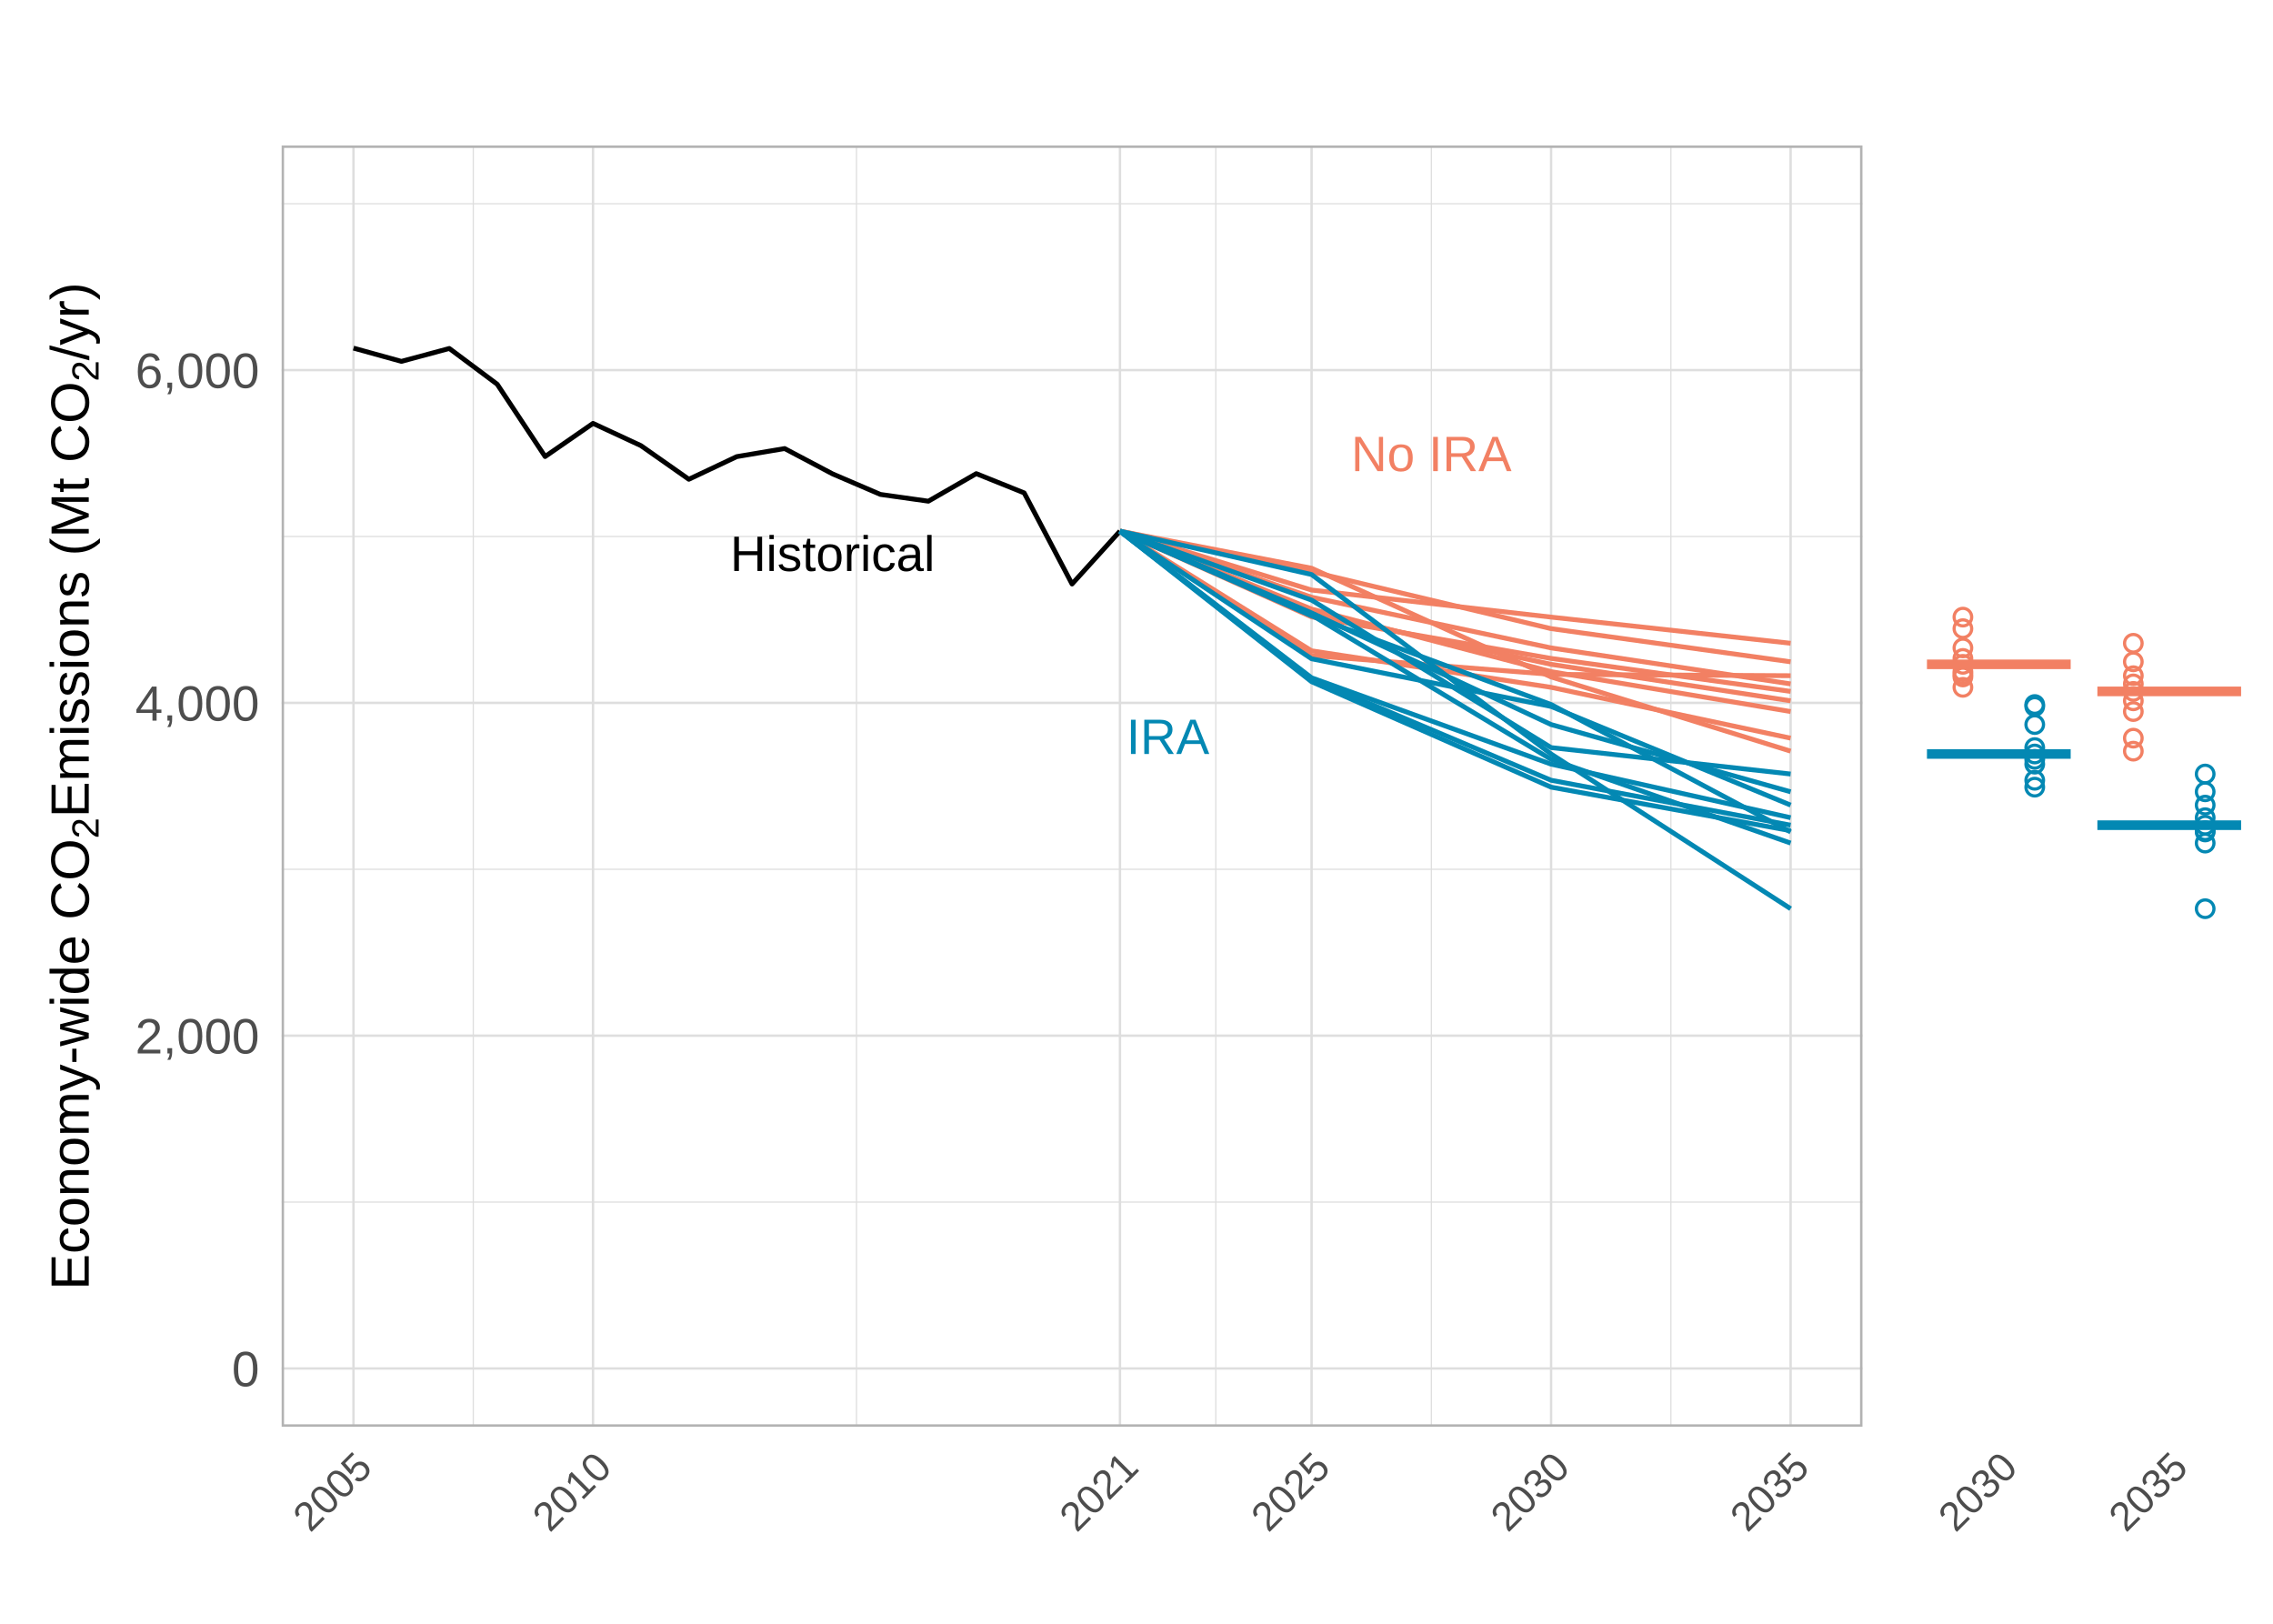
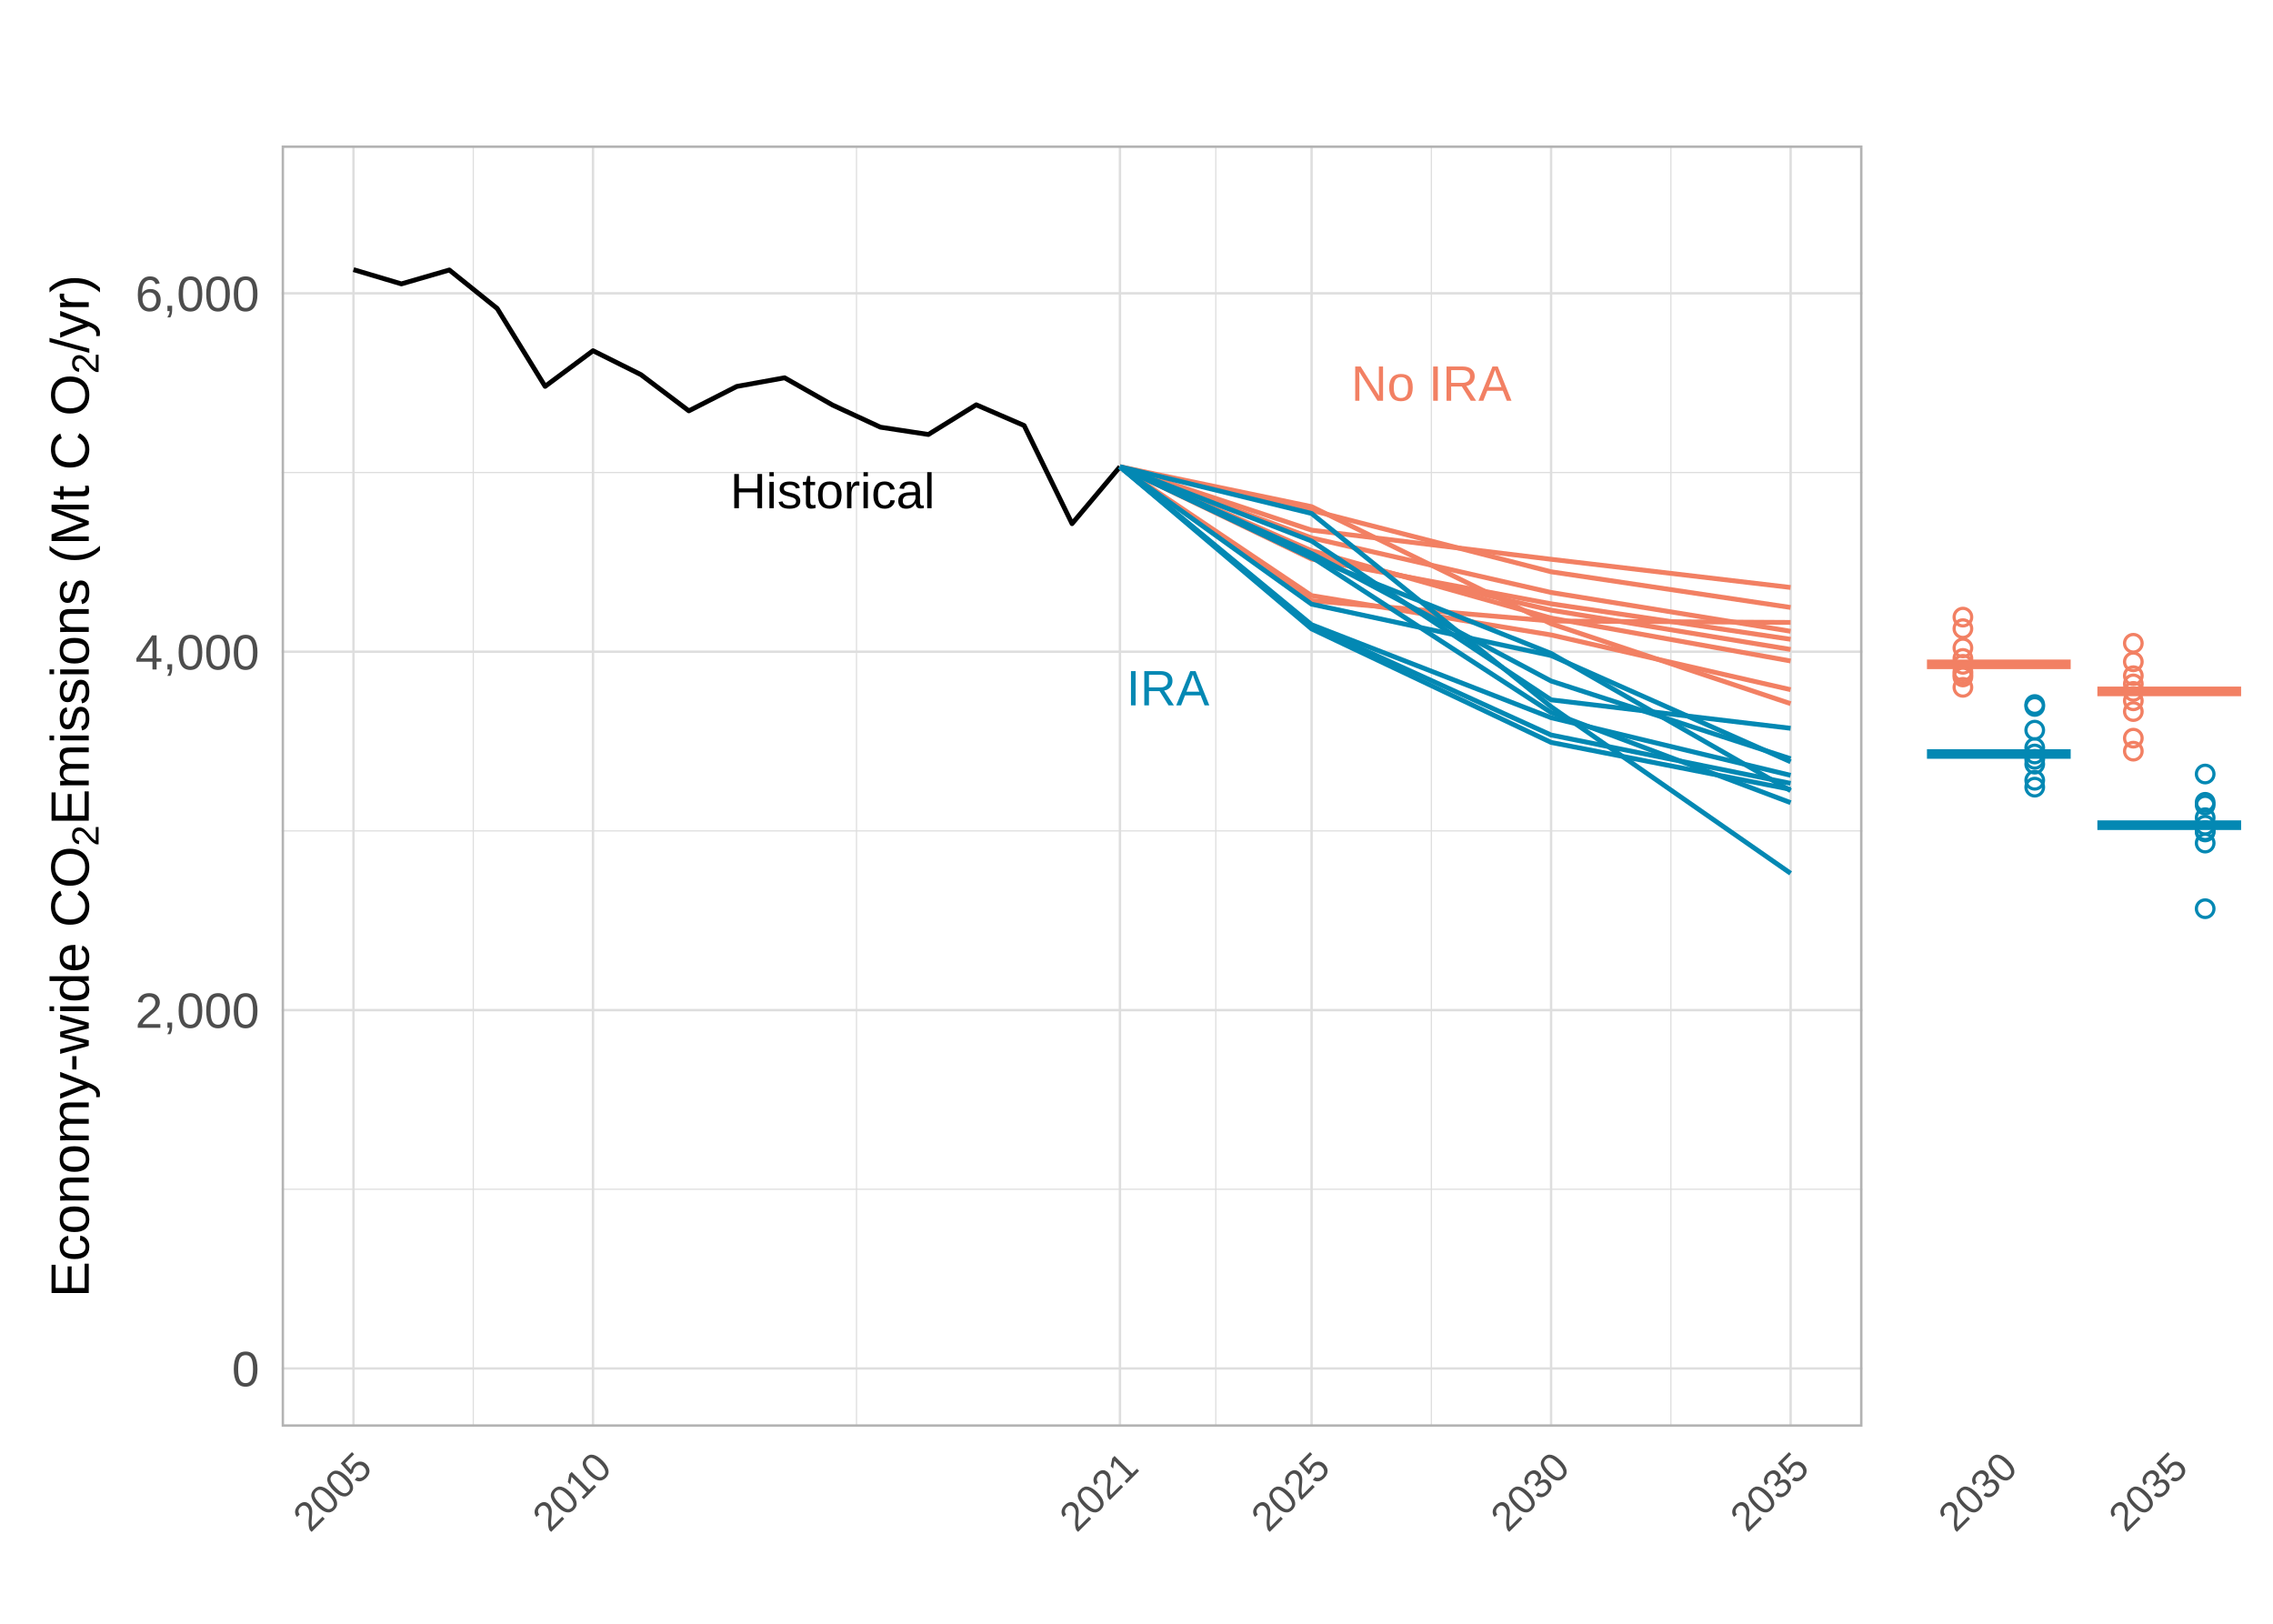
<svg xmlns="http://www.w3.org/2000/svg" class="svglite" width="504.00pt" height="360.00pt" viewBox="0 0 504.00 360.00">
  <defs>
    <style type="text/css">
    .svglite line, .svglite polyline, .svglite polygon, .svglite path, .svglite rect, .svglite circle {
      fill: none;
      stroke: #000000;
      stroke-linecap: round;
      stroke-linejoin: round;
      stroke-miterlimit: 10.00;
    }
    .svglite text {
      white-space: pre;
    }
  </style>
  </defs>
  <rect width="100%" height="100%" style="stroke: none; fill: #FFFFFF;" />
  <defs>
    <clipPath id="cpMC4wMHw1MDQuMDB8MC4wMHwzNjAuMDA=">
      <rect x="0.00" y="0.00" width="504.00" height="360.00" />
    </clipPath>
  </defs>
  <g clip-path="url(#cpMC4wMHw1MDQuMDB8MC4wMHwzNjAuMDA=)">
    <rect x="0.00" y="0.00" width="504.00" height="360.00" style="stroke-width: 1.07; stroke: #FFFFFF; fill: #FFFFFF;" />
  </g>
  <defs>
    <clipPath id="cpNS40OHw0MjIuOTR8NS40OHwzNTQuNTI=">
      <rect x="5.48" y="5.48" width="417.46" height="349.04" />
    </clipPath>
  </defs>
  <g clip-path="url(#cpNS40OHw0MjIuOTR8NS40OHwzNTQuNTI=)">
    <rect x="5.48" y="5.48" width="417.46" height="349.04" style="stroke-width: 1.07; stroke: #FFFFFF; fill: #FFFFFF;" />
  </g>
  <g clip-path="url(#cpMC4wMHw1MDQuMDB8MC4wMHwzNjAuMDA=)">
</g>
  <defs>
    <clipPath id="cpNjIuNDV8NDEyLjk3fDMyLjI2fDMxNi4zMg==">
      <rect x="62.45" y="32.26" width="350.52" height="284.06" />
    </clipPath>
  </defs>
  <g clip-path="url(#cpNjIuNDV8NDEyLjk3fDMyLjI2fDMxNi4zMg==)">
    <rect x="62.45" y="32.26" width="350.52" height="284.06" style="stroke-width: 1.07; stroke: none; fill: #FFFFFF;" />
-     <polyline points="62.45,266.51 412.97,266.51 " style="stroke-width: 0.27; stroke: #DEDEDE; stroke-linecap: butt;" />
-     <polyline points="62.45,192.73 412.97,192.73 " style="stroke-width: 0.27; stroke: #DEDEDE; stroke-linecap: butt;" />
-     <polyline points="62.45,118.95 412.97,118.95 " style="stroke-width: 0.27; stroke: #DEDEDE; stroke-linecap: butt;" />
-     <polyline points="62.45,45.17 412.97,45.17 " style="stroke-width: 0.27; stroke: #DEDEDE; stroke-linecap: butt;" />
+     <polyline points="62.45,263.67 412.97,263.67 " style="stroke-width: 0.27; stroke: #DEDEDE; stroke-linecap: butt;" />
+     <polyline points="62.45,184.22 412.97,184.22 " style="stroke-width: 0.27; stroke: #DEDEDE; stroke-linecap: butt;" />
+     <polyline points="62.45,104.76 412.97,104.76 " style="stroke-width: 0.27; stroke: #DEDEDE; stroke-linecap: butt;" />
    <polyline points="104.94,316.32 104.94,32.26 " style="stroke-width: 0.27; stroke: #DEDEDE; stroke-linecap: butt;" />
    <polyline points="189.91,316.32 189.91,32.26 " style="stroke-width: 0.27; stroke: #DEDEDE; stroke-linecap: butt;" />
    <polyline points="269.58,316.32 269.58,32.26 " style="stroke-width: 0.27; stroke: #DEDEDE; stroke-linecap: butt;" />
    <polyline points="317.38,316.32 317.38,32.26 " style="stroke-width: 0.27; stroke: #DEDEDE; stroke-linecap: butt;" />
    <polyline points="370.49,316.32 370.49,32.26 " style="stroke-width: 0.27; stroke: #DEDEDE; stroke-linecap: butt;" />
    <polyline points="62.45,303.40 412.97,303.40 " style="stroke-width: 0.53; stroke: #DEDEDE; stroke-linecap: butt;" />
-     <polyline points="62.45,229.62 412.97,229.62 " style="stroke-width: 0.53; stroke: #DEDEDE; stroke-linecap: butt;" />
-     <polyline points="62.45,155.84 412.97,155.84 " style="stroke-width: 0.53; stroke: #DEDEDE; stroke-linecap: butt;" />
-     <polyline points="62.45,82.06 412.97,82.06 " style="stroke-width: 0.53; stroke: #DEDEDE; stroke-linecap: butt;" />
+     <polyline points="62.45,223.95 412.97,223.95 " style="stroke-width: 0.53; stroke: #DEDEDE; stroke-linecap: butt;" />
+     <polyline points="62.45,144.49 412.97,144.49 " style="stroke-width: 0.53; stroke: #DEDEDE; stroke-linecap: butt;" />
+     <polyline points="62.45,65.03 412.97,65.03 " style="stroke-width: 0.53; stroke: #DEDEDE; stroke-linecap: butt;" />
    <polyline points="78.38,316.32 78.38,32.26 " style="stroke-width: 0.53; stroke: #DEDEDE; stroke-linecap: butt;" />
    <polyline points="131.49,316.32 131.49,32.26 " style="stroke-width: 0.53; stroke: #DEDEDE; stroke-linecap: butt;" />
    <polyline points="248.33,316.32 248.33,32.26 " style="stroke-width: 0.53; stroke: #DEDEDE; stroke-linecap: butt;" />
    <polyline points="290.82,316.32 290.82,32.26 " style="stroke-width: 0.53; stroke: #DEDEDE; stroke-linecap: butt;" />
    <polyline points="343.93,316.32 343.93,32.26 " style="stroke-width: 0.53; stroke: #DEDEDE; stroke-linecap: butt;" />
    <polyline points="397.04,316.32 397.04,32.26 " style="stroke-width: 0.53; stroke: #DEDEDE; stroke-linecap: butt;" />
-     <polyline points="78.38,77.18 89.00,80.12 99.63,77.26 110.25,85.19 120.87,101.22 131.49,93.87 142.11,98.80 152.74,106.26 163.36,101.24 173.98,99.45 184.60,105.06 195.22,109.62 205.85,111.12 216.47,105.01 227.09,109.28 237.71,129.48 248.33,117.76 " style="stroke-width: 1.07; stroke-linecap: butt;" />
-     <polyline points="248.33,117.76 290.82,135.91 343.93,147.29 397.04,155.38 " style="stroke-width: 1.07; stroke: #F28063; stroke-linecap: butt;" />
-     <polyline points="248.33,117.76 290.82,126.74 343.93,139.38 397.04,146.73 " style="stroke-width: 1.07; stroke: #F28063; stroke-linecap: butt;" />
-     <polyline points="248.33,117.76 290.82,130.82 343.93,136.82 397.04,142.62 " style="stroke-width: 1.07; stroke: #F28063; stroke-linecap: butt;" />
-     <polyline points="248.33,117.76 290.82,144.29 343.93,152.39 397.04,163.66 " style="stroke-width: 1.07; stroke: #F28063; stroke-linecap: butt;" />
-     <polyline points="248.33,117.76 290.82,145.35 343.93,149.52 397.04,149.81 " style="stroke-width: 1.07; stroke: #F28063; stroke-linecap: butt;" />
-     <polyline points="248.33,117.76 290.82,136.77 343.93,145.98 397.04,153.29 " style="stroke-width: 1.07; stroke: #F28063; stroke-linecap: butt;" />
-     <polyline points="248.33,117.76 290.82,132.41 343.93,143.65 397.04,151.63 " style="stroke-width: 1.07; stroke: #F28063; stroke-linecap: butt;" />
-     <polyline points="248.33,117.76 290.82,135.04 343.93,148.91 397.04,157.76 " style="stroke-width: 1.07; stroke: #F28063; stroke-linecap: butt;" />
-     <polyline points="248.33,117.76 290.82,125.98 343.93,150.09 397.04,166.54 " style="stroke-width: 1.07; stroke: #F28063; stroke-linecap: butt;" />
-     <polyline points="248.33,117.76 290.82,151.14 343.93,174.52 397.04,184.18 " style="stroke-width: 1.07; stroke: #0388B3; stroke-linecap: butt;" />
-     <polyline points="248.33,117.76 290.82,136.35 343.93,168.35 397.04,186.92 " style="stroke-width: 1.07; stroke: #0388B3; stroke-linecap: butt;" />
-     <polyline points="248.33,117.76 290.82,150.55 343.93,172.99 397.04,182.95 " style="stroke-width: 1.07; stroke: #0388B3; stroke-linecap: butt;" />
-     <polyline points="248.33,117.76 290.82,150.27 343.93,169.42 397.04,181.29 " style="stroke-width: 1.07; stroke: #0388B3; stroke-linecap: butt;" />
-     <polyline points="248.33,117.76 290.82,146.06 343.93,156.63 397.04,178.50 " style="stroke-width: 1.07; stroke: #0388B3; stroke-linecap: butt;" />
-     <polyline points="248.33,117.76 290.82,133.05 343.93,165.75 397.04,171.61 " style="stroke-width: 1.07; stroke: #0388B3; stroke-linecap: butt;" />
-     <polyline points="248.33,117.76 290.82,135.89 343.93,160.64 397.04,175.55 " style="stroke-width: 1.07; stroke: #0388B3; stroke-linecap: butt;" />
-     <polyline points="248.33,117.76 290.82,136.54 343.93,156.20 397.04,184.45 " style="stroke-width: 1.07; stroke: #0388B3; stroke-linecap: butt;" />
-     <polyline points="248.33,117.76 290.82,127.38 343.93,167.17 397.04,201.47 " style="stroke-width: 1.07; stroke: #0388B3; stroke-linecap: butt;" />
-     <text x="184.60" y="126.59" text-anchor="middle" style="font-size: 11.04px; font-family: &quot;Arial&quot;;" textLength="45.35px" lengthAdjust="spacingAndGlyphs">Historical</text>
-     <text x="317.38" y="104.45" text-anchor="middle" style="font-size: 11.04px;fill: #F28063; font-family: &quot;Arial&quot;;" textLength="35.55px" lengthAdjust="spacingAndGlyphs">No IRA</text>
-     <text x="258.96" y="167.17" text-anchor="middle" style="font-size: 11.04px;fill: #0388B3; font-family: &quot;Arial&quot;;" textLength="18.39px" lengthAdjust="spacingAndGlyphs">IRA</text>
+     <polyline points="78.38,59.78 89.00,62.94 99.63,59.86 110.25,68.40 120.87,85.66 131.49,77.76 142.11,83.06 152.74,91.09 163.36,85.68 173.98,83.76 184.60,89.80 195.22,94.71 205.85,96.33 216.47,89.75 227.09,94.35 237.71,116.10 248.33,103.48 " style="stroke-width: 1.07; stroke-linecap: butt;" />
+     <polyline points="248.33,103.48 290.82,123.03 343.93,135.28 397.04,143.99 " style="stroke-width: 1.07; stroke: #F28063; stroke-linecap: butt;" />
+     <polyline points="248.33,103.48 290.82,113.15 343.93,126.77 397.04,134.68 " style="stroke-width: 1.07; stroke: #F28063; stroke-linecap: butt;" />
+     <polyline points="248.33,103.48 290.82,117.54 343.93,124.00 397.04,130.25 " style="stroke-width: 1.07; stroke: #F28063; stroke-linecap: butt;" />
+     <polyline points="248.33,103.48 290.82,132.05 343.93,140.77 397.04,152.91 " style="stroke-width: 1.07; stroke: #F28063; stroke-linecap: butt;" />
+     <polyline points="248.33,103.48 290.82,133.19 343.93,137.69 397.04,138.00 " style="stroke-width: 1.07; stroke: #F28063; stroke-linecap: butt;" />
+     <polyline points="248.33,103.48 290.82,123.95 343.93,133.87 397.04,141.74 " style="stroke-width: 1.07; stroke: #F28063; stroke-linecap: butt;" />
+     <polyline points="248.33,103.48 290.82,119.26 343.93,131.36 397.04,139.96 " style="stroke-width: 1.07; stroke: #F28063; stroke-linecap: butt;" />
+     <polyline points="248.33,103.48 290.82,122.09 343.93,137.03 397.04,146.55 " style="stroke-width: 1.07; stroke: #F28063; stroke-linecap: butt;" />
+     <polyline points="248.33,103.48 290.82,112.33 343.93,138.29 397.04,156.01 " style="stroke-width: 1.07; stroke: #F28063; stroke-linecap: butt;" />
+     <polyline points="248.33,103.48 290.82,139.43 343.93,164.60 397.04,175.01 " style="stroke-width: 1.07; stroke: #0388B3; stroke-linecap: butt;" />
+     <polyline points="248.33,103.48 290.82,123.50 343.93,157.96 397.04,177.96 " style="stroke-width: 1.07; stroke: #0388B3; stroke-linecap: butt;" />
+     <polyline points="248.33,103.48 290.82,138.80 343.93,162.96 397.04,173.68 " style="stroke-width: 1.07; stroke: #0388B3; stroke-linecap: butt;" />
+     <polyline points="248.33,103.48 290.82,138.50 343.93,159.12 397.04,171.90 " style="stroke-width: 1.07; stroke: #0388B3; stroke-linecap: butt;" />
+     <polyline points="248.33,103.48 290.82,133.95 343.93,145.34 397.04,168.90 " style="stroke-width: 1.07; stroke: #0388B3; stroke-linecap: butt;" />
+     <polyline points="248.33,103.48 290.82,119.95 343.93,155.16 397.04,161.47 " style="stroke-width: 1.07; stroke: #0388B3; stroke-linecap: butt;" />
+     <polyline points="248.33,103.48 290.82,122.72 343.93,150.99 397.04,168.22 " style="stroke-width: 1.07; stroke: #0388B3; stroke-linecap: butt;" />
+     <polyline points="248.33,103.48 290.82,123.70 343.93,144.87 397.04,175.30 " style="stroke-width: 1.07; stroke: #0388B3; stroke-linecap: butt;" />
+     <polyline points="248.33,103.48 290.82,113.84 343.93,156.69 397.04,193.63 " style="stroke-width: 1.07; stroke: #0388B3; stroke-linecap: butt;" />
+     <text x="184.60" y="112.68" text-anchor="middle" style="font-size: 11.04px; font-family: &quot;Arial&quot;;" textLength="45.35px" lengthAdjust="spacingAndGlyphs">Historical</text>
+     <text x="317.38" y="88.85" text-anchor="middle" style="font-size: 11.04px;fill: #F28063; font-family: &quot;Arial&quot;;" textLength="35.55px" lengthAdjust="spacingAndGlyphs">No IRA</text>
+     <text x="258.96" y="156.38" text-anchor="middle" style="font-size: 11.04px;fill: #0388B3; font-family: &quot;Arial&quot;;" textLength="18.39px" lengthAdjust="spacingAndGlyphs">IRA</text>
    <rect x="62.45" y="32.26" width="350.52" height="284.06" style="stroke-width: 1.07; stroke: #B3B3B3;" />
  </g>
  <g clip-path="url(#cpMC4wMHw1MDQuMDB8MC4wMHwzNjAuMDA=)">
    <text x="57.52" y="307.34" text-anchor="end" style="font-size: 11.00px;fill: #4D4D4D; font-family: &quot;Arial&quot;;" textLength="6.12px" lengthAdjust="spacingAndGlyphs">0</text>
-     <text x="57.52" y="233.56" text-anchor="end" style="font-size: 11.00px;fill: #4D4D4D; font-family: &quot;Arial&quot;;" textLength="27.54px" lengthAdjust="spacingAndGlyphs">2,000</text>
-     <text x="57.52" y="159.78" text-anchor="end" style="font-size: 11.00px;fill: #4D4D4D; font-family: &quot;Arial&quot;;" textLength="27.54px" lengthAdjust="spacingAndGlyphs">4,000</text>
-     <text x="57.52" y="86.00" text-anchor="end" style="font-size: 11.00px;fill: #4D4D4D; font-family: &quot;Arial&quot;;" textLength="27.54px" lengthAdjust="spacingAndGlyphs">6,000</text>
+     <text x="57.52" y="227.88" text-anchor="end" style="font-size: 11.00px;fill: #4D4D4D; font-family: &quot;Arial&quot;;" textLength="27.54px" lengthAdjust="spacingAndGlyphs">2,000</text>
+     <text x="57.52" y="148.43" text-anchor="end" style="font-size: 11.00px;fill: #4D4D4D; font-family: &quot;Arial&quot;;" textLength="27.54px" lengthAdjust="spacingAndGlyphs">4,000</text>
+     <text x="57.52" y="68.97" text-anchor="end" style="font-size: 11.00px;fill: #4D4D4D; font-family: &quot;Arial&quot;;" textLength="27.54px" lengthAdjust="spacingAndGlyphs">6,000</text>
    <text transform="translate(82.94,325.80) rotate(-45)" text-anchor="end" style="font-size: 9.00px;fill: #4D4D4D; font-family: &quot;Arial&quot;;" textLength="20.02px" lengthAdjust="spacingAndGlyphs">2005</text>
    <text transform="translate(136.05,325.80) rotate(-45)" text-anchor="end" style="font-size: 9.00px;fill: #4D4D4D; font-family: &quot;Arial&quot;;" textLength="20.02px" lengthAdjust="spacingAndGlyphs">2010</text>
    <text transform="translate(252.89,325.80) rotate(-45)" text-anchor="end" style="font-size: 9.00px;fill: #4D4D4D; font-family: &quot;Arial&quot;;" textLength="20.02px" lengthAdjust="spacingAndGlyphs">2021</text>
    <text transform="translate(295.38,325.80) rotate(-45)" text-anchor="end" style="font-size: 9.00px;fill: #4D4D4D; font-family: &quot;Arial&quot;;" textLength="20.02px" lengthAdjust="spacingAndGlyphs">2025</text>
    <text transform="translate(348.49,325.80) rotate(-45)" text-anchor="end" style="font-size: 9.00px;fill: #4D4D4D; font-family: &quot;Arial&quot;;" textLength="20.02px" lengthAdjust="spacingAndGlyphs">2030</text>
    <text transform="translate(401.60,325.80) rotate(-45)" text-anchor="end" style="font-size: 9.00px;fill: #4D4D4D; font-family: &quot;Arial&quot;;" textLength="20.02px" lengthAdjust="spacingAndGlyphs">2035</text>
-     <text transform="translate(19.68,286.00) rotate(-90)" style="font-size: 12.00px; font-family: &quot;Arial&quot;;" textLength="90.72px" lengthAdjust="spacingAndGlyphs">Economy-wide C</text>
-     <text transform="translate(19.68,195.28) rotate(-90)" style="font-size: 12.00px; font-family: &quot;Arial&quot;;" textLength="9.34px" lengthAdjust="spacingAndGlyphs">O</text>
-     <text transform="translate(21.86,185.94) rotate(-90)" style="font-size: 8.40px; font-family: &quot;Arial&quot;;" textLength="4.67px" lengthAdjust="spacingAndGlyphs">2</text>
-     <text transform="translate(19.68,181.27) rotate(-90)" style="font-size: 12.00px; font-family: &quot;Arial&quot;;" textLength="87.36px" lengthAdjust="spacingAndGlyphs">Emissions (Mt C</text>
-     <text transform="translate(19.68,93.91) rotate(-90)" style="font-size: 12.00px; font-family: &quot;Arial&quot;;" textLength="9.34px" lengthAdjust="spacingAndGlyphs">O</text>
-     <text transform="translate(21.86,84.57) rotate(-90)" style="font-size: 8.40px; font-family: &quot;Arial&quot;;" textLength="4.67px" lengthAdjust="spacingAndGlyphs">2</text>
-     <text transform="translate(19.68,79.90) rotate(-90)" style="font-size: 12.00px; font-family: &quot;Arial&quot;;" textLength="17.33px" lengthAdjust="spacingAndGlyphs">/yr)</text>
+     <text transform="translate(19.68,287.66) rotate(-90)" style="font-size: 12.00px; font-family: &quot;Arial&quot;;" textLength="90.72px" lengthAdjust="spacingAndGlyphs">Economy-wide C</text>
+     <text transform="translate(19.68,196.94) rotate(-90)" style="font-size: 12.00px; font-family: &quot;Arial&quot;;" textLength="9.34px" lengthAdjust="spacingAndGlyphs">O</text>
+     <text transform="translate(21.86,187.61) rotate(-90)" style="font-size: 8.40px; font-family: &quot;Arial&quot;;" textLength="4.67px" lengthAdjust="spacingAndGlyphs">2</text>
+     <text transform="translate(19.68,182.94) rotate(-90)" style="font-size: 12.00px; font-family: &quot;Arial&quot;;" textLength="90.70px" lengthAdjust="spacingAndGlyphs"> Emissions (Mt C</text>
+     <text transform="translate(19.68,92.24) rotate(-90)" style="font-size: 12.00px; font-family: &quot;Arial&quot;;" textLength="9.34px" lengthAdjust="spacingAndGlyphs">O</text>
+     <text transform="translate(21.86,82.90) rotate(-90)" style="font-size: 8.40px; font-family: &quot;Arial&quot;;" textLength="4.67px" lengthAdjust="spacingAndGlyphs">2</text>
+     <text transform="translate(19.68,78.24) rotate(-90)" style="font-size: 12.00px; font-family: &quot;Arial&quot;;" textLength="17.33px" lengthAdjust="spacingAndGlyphs">/yr)</text>
  </g>
  <defs>
    <clipPath id="cpNDIyLjk0fDQ2MC43M3w1LjQ4fDM1NC41Mg==">
      <rect x="422.94" y="5.48" width="37.79" height="349.04" />
    </clipPath>
  </defs>
  <g clip-path="url(#cpNDIyLjk0fDQ2MC43M3w1LjQ4fDM1NC41Mg==)">
    <rect x="422.94" y="5.48" width="37.79" height="349.04" style="stroke-width: 1.07; stroke: #FFFFFF; fill: #FFFFFF;" />
  </g>
  <g clip-path="url(#cpMC4wMHw1MDQuMDB8MC4wMHwzNjAuMDA=)">
</g>
  <defs>
    <clipPath id="cpNDI1LjY4fDQ2MC43M3wzMi4yNnwzMTYuMzI=">
      <rect x="425.68" y="32.26" width="35.05" height="284.06" />
    </clipPath>
  </defs>
  <g clip-path="url(#cpNDI1LjY4fDQ2MC43M3wzMi4yNnwzMTYuMzI=)">
    <rect x="425.68" y="32.26" width="35.05" height="284.06" style="stroke-width: 1.07; stroke: none; fill: #FFFFFF;" />
    <circle cx="451.17" cy="168.35" r="1.95" style="stroke-width: 0.71; stroke: #0388B3;" />
    <circle cx="435.24" cy="139.38" r="1.95" style="stroke-width: 0.71; stroke: #F28063;" />
    <circle cx="451.17" cy="172.99" r="1.95" style="stroke-width: 0.71; stroke: #0388B3;" />
    <circle cx="435.24" cy="136.82" r="1.95" style="stroke-width: 0.71; stroke: #F28063;" />
    <circle cx="451.17" cy="169.42" r="1.95" style="stroke-width: 0.71; stroke: #0388B3;" />
    <circle cx="435.24" cy="152.39" r="1.95" style="stroke-width: 0.71; stroke: #F28063;" />
    <circle cx="451.17" cy="156.63" r="1.95" style="stroke-width: 0.71; stroke: #0388B3;" />
    <circle cx="435.24" cy="149.52" r="1.95" style="stroke-width: 0.71; stroke: #F28063;" />
    <circle cx="451.17" cy="165.75" r="1.95" style="stroke-width: 0.71; stroke: #0388B3;" />
    <circle cx="435.24" cy="145.98" r="1.95" style="stroke-width: 0.71; stroke: #F28063;" />
    <circle cx="451.17" cy="167.17" r="1.95" style="stroke-width: 0.71; stroke: #0388B3;" />
    <circle cx="435.24" cy="150.09" r="1.95" style="stroke-width: 0.71; stroke: #F28063;" />
    <circle cx="451.17" cy="174.52" r="1.95" style="stroke-width: 0.71; stroke: #0388B3;" />
    <circle cx="435.24" cy="147.29" r="1.95" style="stroke-width: 0.71; stroke: #F28063;" />
-     <circle cx="451.17" cy="160.64" r="1.95" style="stroke-width: 0.71; stroke: #0388B3;" />
+     <circle cx="451.17" cy="161.88" r="1.95" style="stroke-width: 0.71; stroke: #0388B3;" />
    <circle cx="435.24" cy="143.65" r="1.95" style="stroke-width: 0.71; stroke: #F28063;" />
    <circle cx="451.17" cy="156.20" r="1.95" style="stroke-width: 0.71; stroke: #0388B3;" />
    <circle cx="435.24" cy="148.91" r="1.95" style="stroke-width: 0.71; stroke: #F28063;" />
    <line x1="427.27" y1="147.29" x2="459.14" y2="147.29" style="stroke-width: 2.13; stroke: #F28063; stroke-linecap: butt;" />
    <line x1="427.27" y1="167.17" x2="459.14" y2="167.17" style="stroke-width: 2.13; stroke: #0388B3; stroke-linecap: butt;" />
  </g>
  <g clip-path="url(#cpMC4wMHw1MDQuMDB8MC4wMHwzNjAuMDA=)">
    <text transform="translate(447.76,325.80) rotate(-45)" text-anchor="end" style="font-size: 9.00px;fill: #4D4D4D; font-family: &quot;Arial&quot;;" textLength="20.02px" lengthAdjust="spacingAndGlyphs">2030</text>
  </g>
  <defs>
    <clipPath id="cpNDYwLjczfDQ5OC41Mnw1LjQ4fDM1NC41Mg==">
      <rect x="460.73" y="5.48" width="37.79" height="349.04" />
    </clipPath>
  </defs>
  <g clip-path="url(#cpNDYwLjczfDQ5OC41Mnw1LjQ4fDM1NC41Mg==)">
    <rect x="460.73" y="5.48" width="37.79" height="349.04" style="stroke-width: 1.07; stroke: #FFFFFF; fill: #FFFFFF;" />
  </g>
  <g clip-path="url(#cpMC4wMHw1MDQuMDB8MC4wMHwzNjAuMDA=)">
</g>
  <defs>
    <clipPath id="cpNDYzLjQ3fDQ5OC41MnwzMi4yNnwzMTYuMzI=">
      <rect x="463.47" y="32.26" width="35.05" height="284.06" />
    </clipPath>
  </defs>
  <g clip-path="url(#cpNDYzLjQ3fDQ5OC41MnwzMi4yNnwzMTYuMzI=)">
    <rect x="463.47" y="32.26" width="35.05" height="284.06" style="stroke-width: 1.07; stroke: none; fill: #FFFFFF;" />
    <circle cx="488.96" cy="186.92" r="1.95" style="stroke-width: 0.71; stroke: #0388B3;" />
    <circle cx="473.03" cy="146.73" r="1.95" style="stroke-width: 0.71; stroke: #F28063;" />
    <circle cx="488.96" cy="182.95" r="1.95" style="stroke-width: 0.71; stroke: #0388B3;" />
    <circle cx="473.03" cy="142.62" r="1.95" style="stroke-width: 0.71; stroke: #F28063;" />
    <circle cx="488.96" cy="181.29" r="1.95" style="stroke-width: 0.71; stroke: #0388B3;" />
    <circle cx="473.03" cy="163.66" r="1.95" style="stroke-width: 0.71; stroke: #F28063;" />
    <circle cx="488.96" cy="178.50" r="1.95" style="stroke-width: 0.71; stroke: #0388B3;" />
    <circle cx="473.03" cy="149.81" r="1.95" style="stroke-width: 0.71; stroke: #F28063;" />
    <circle cx="488.96" cy="171.61" r="1.95" style="stroke-width: 0.71; stroke: #0388B3;" />
    <circle cx="473.03" cy="153.29" r="1.95" style="stroke-width: 0.71; stroke: #F28063;" />
    <circle cx="488.96" cy="201.47" r="1.95" style="stroke-width: 0.71; stroke: #0388B3;" />
    <circle cx="473.03" cy="166.54" r="1.95" style="stroke-width: 0.71; stroke: #F28063;" />
    <circle cx="488.96" cy="184.18" r="1.95" style="stroke-width: 0.71; stroke: #0388B3;" />
    <circle cx="473.03" cy="155.38" r="1.95" style="stroke-width: 0.71; stroke: #F28063;" />
-     <circle cx="488.96" cy="175.55" r="1.95" style="stroke-width: 0.71; stroke: #0388B3;" />
+     <circle cx="488.96" cy="177.88" r="1.95" style="stroke-width: 0.71; stroke: #0388B3;" />
    <circle cx="473.03" cy="151.63" r="1.95" style="stroke-width: 0.71; stroke: #F28063;" />
    <circle cx="488.96" cy="184.45" r="1.95" style="stroke-width: 0.71; stroke: #0388B3;" />
    <circle cx="473.03" cy="157.76" r="1.95" style="stroke-width: 0.71; stroke: #F28063;" />
    <line x1="465.06" y1="153.29" x2="496.93" y2="153.29" style="stroke-width: 2.13; stroke: #F28063; stroke-linecap: butt;" />
    <line x1="465.06" y1="182.95" x2="496.93" y2="182.95" style="stroke-width: 2.13; stroke: #0388B3; stroke-linecap: butt;" />
  </g>
  <g clip-path="url(#cpMC4wMHw1MDQuMDB8MC4wMHwzNjAuMDA=)">
    <text transform="translate(485.55,325.80) rotate(-45)" text-anchor="end" style="font-size: 9.00px;fill: #4D4D4D; font-family: &quot;Arial&quot;;" textLength="20.02px" lengthAdjust="spacingAndGlyphs">2035</text>
  </g>
</svg>
